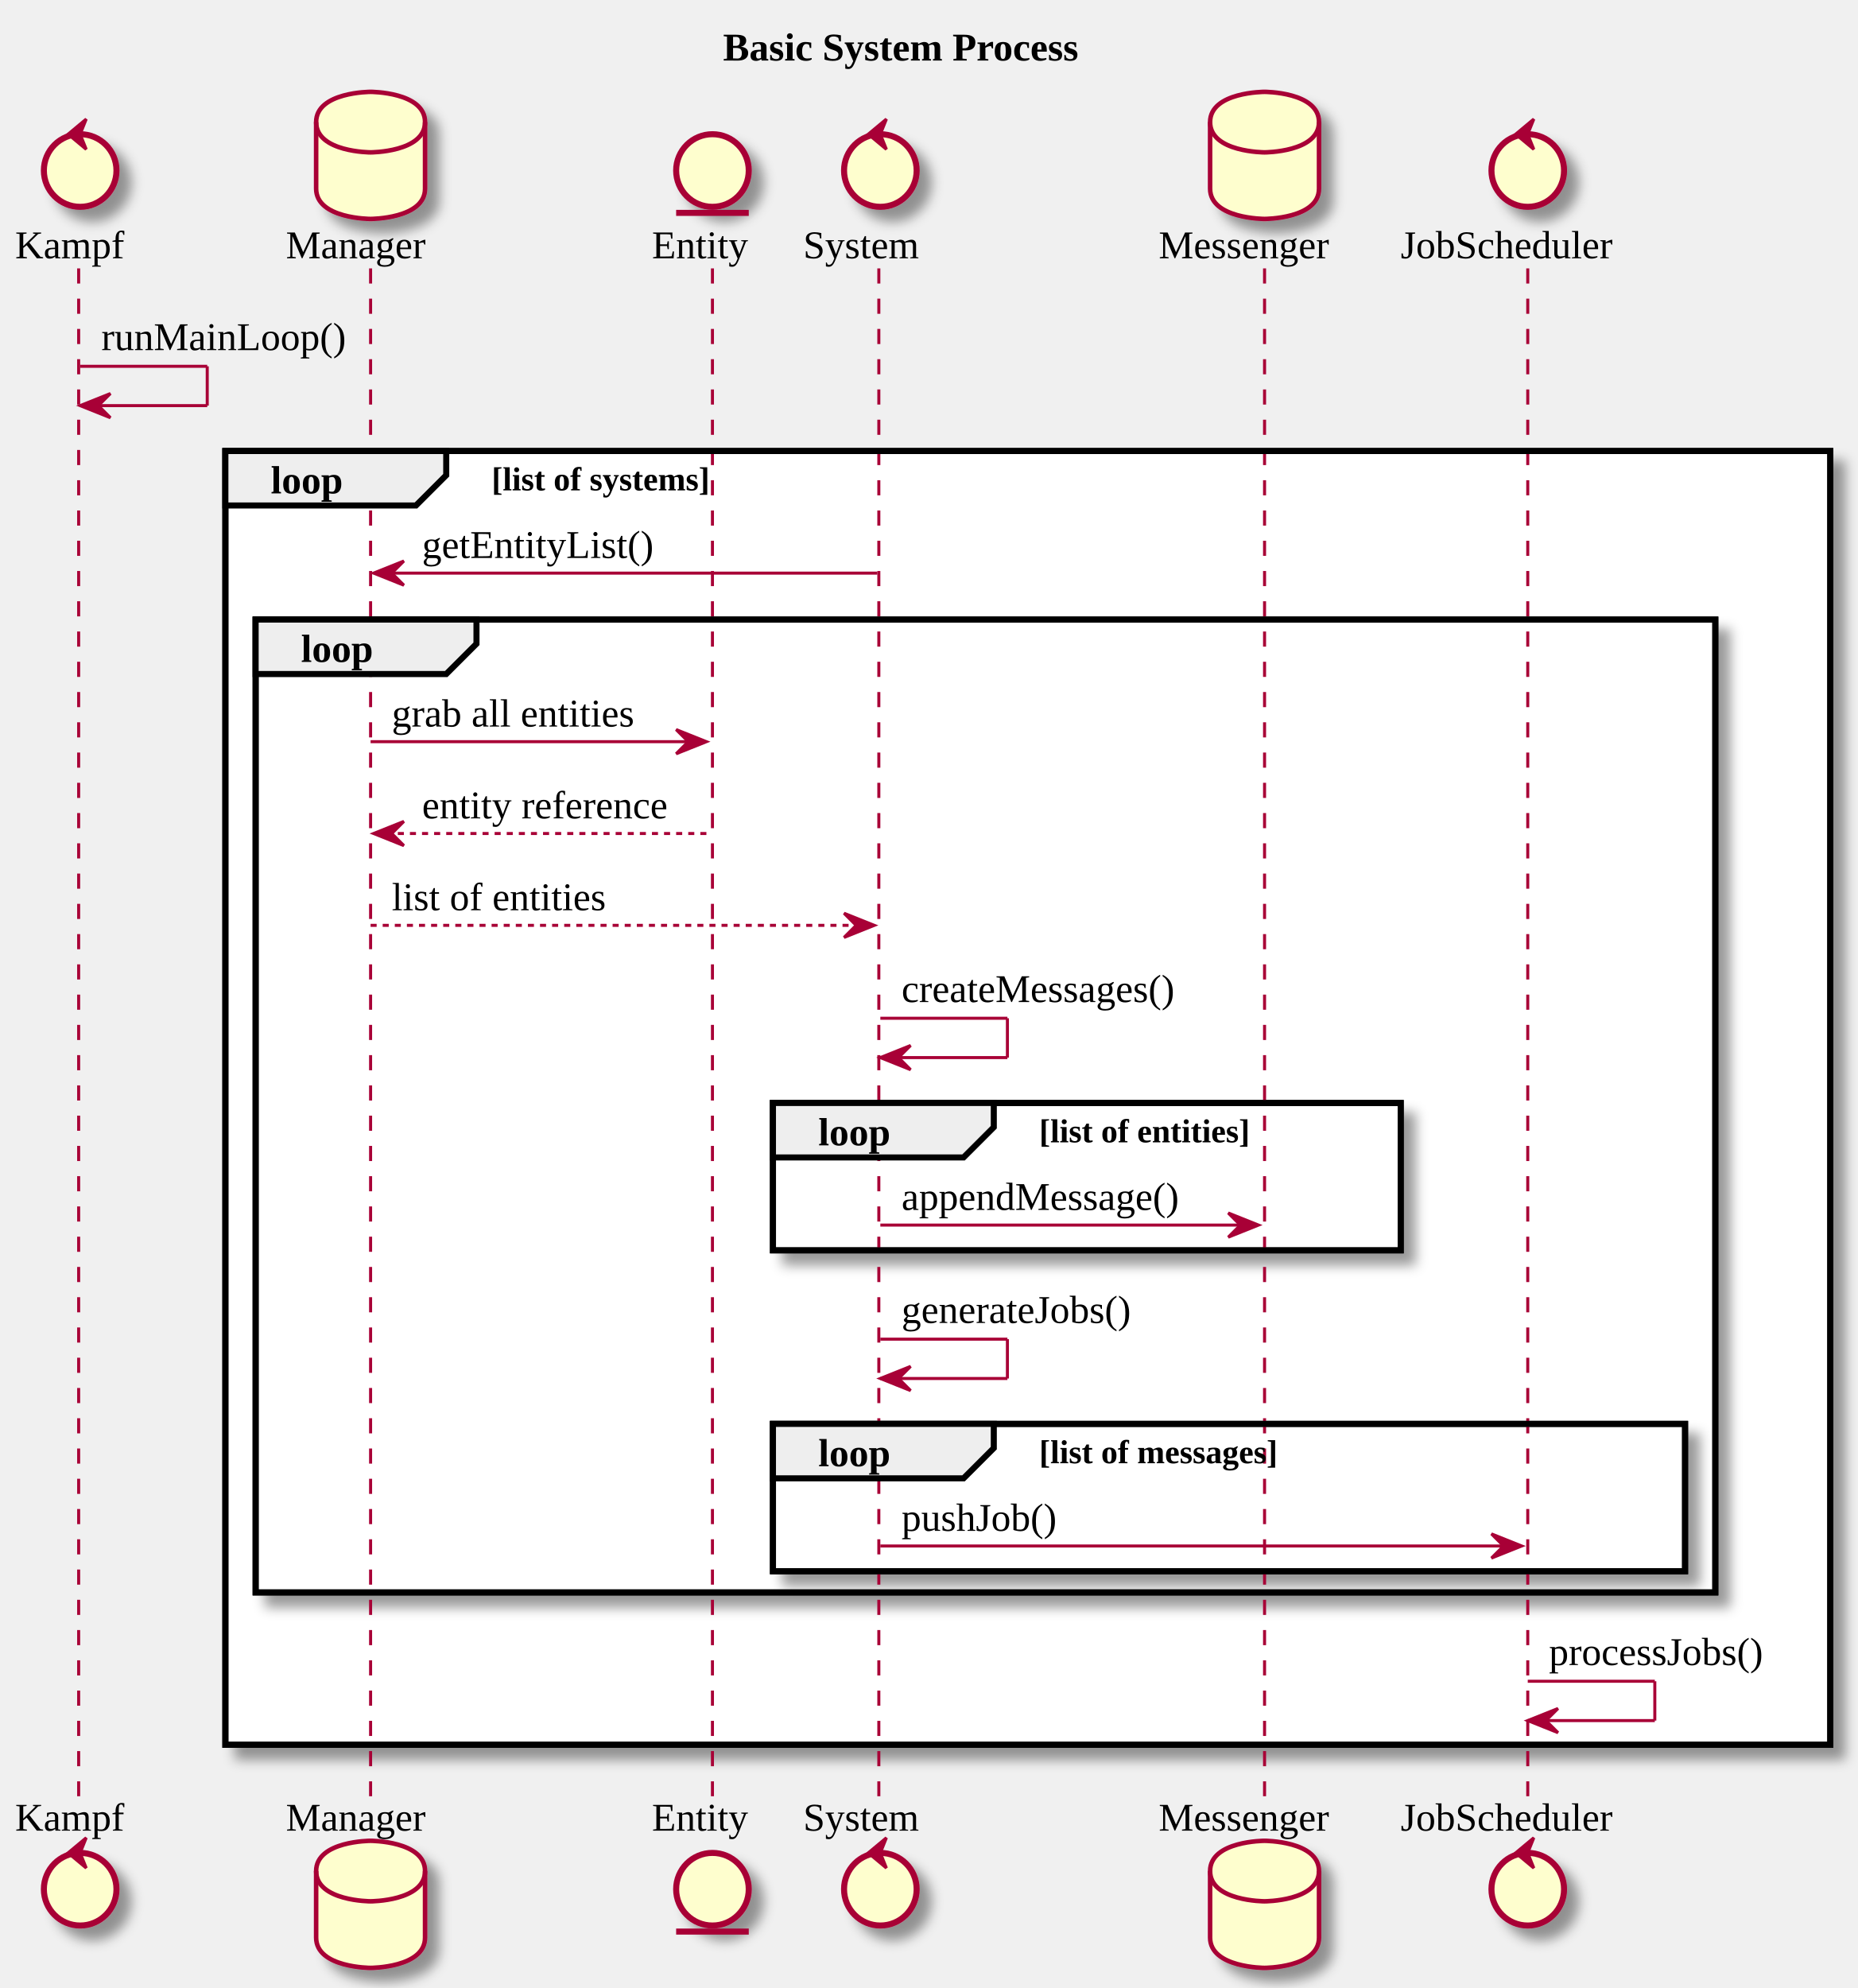
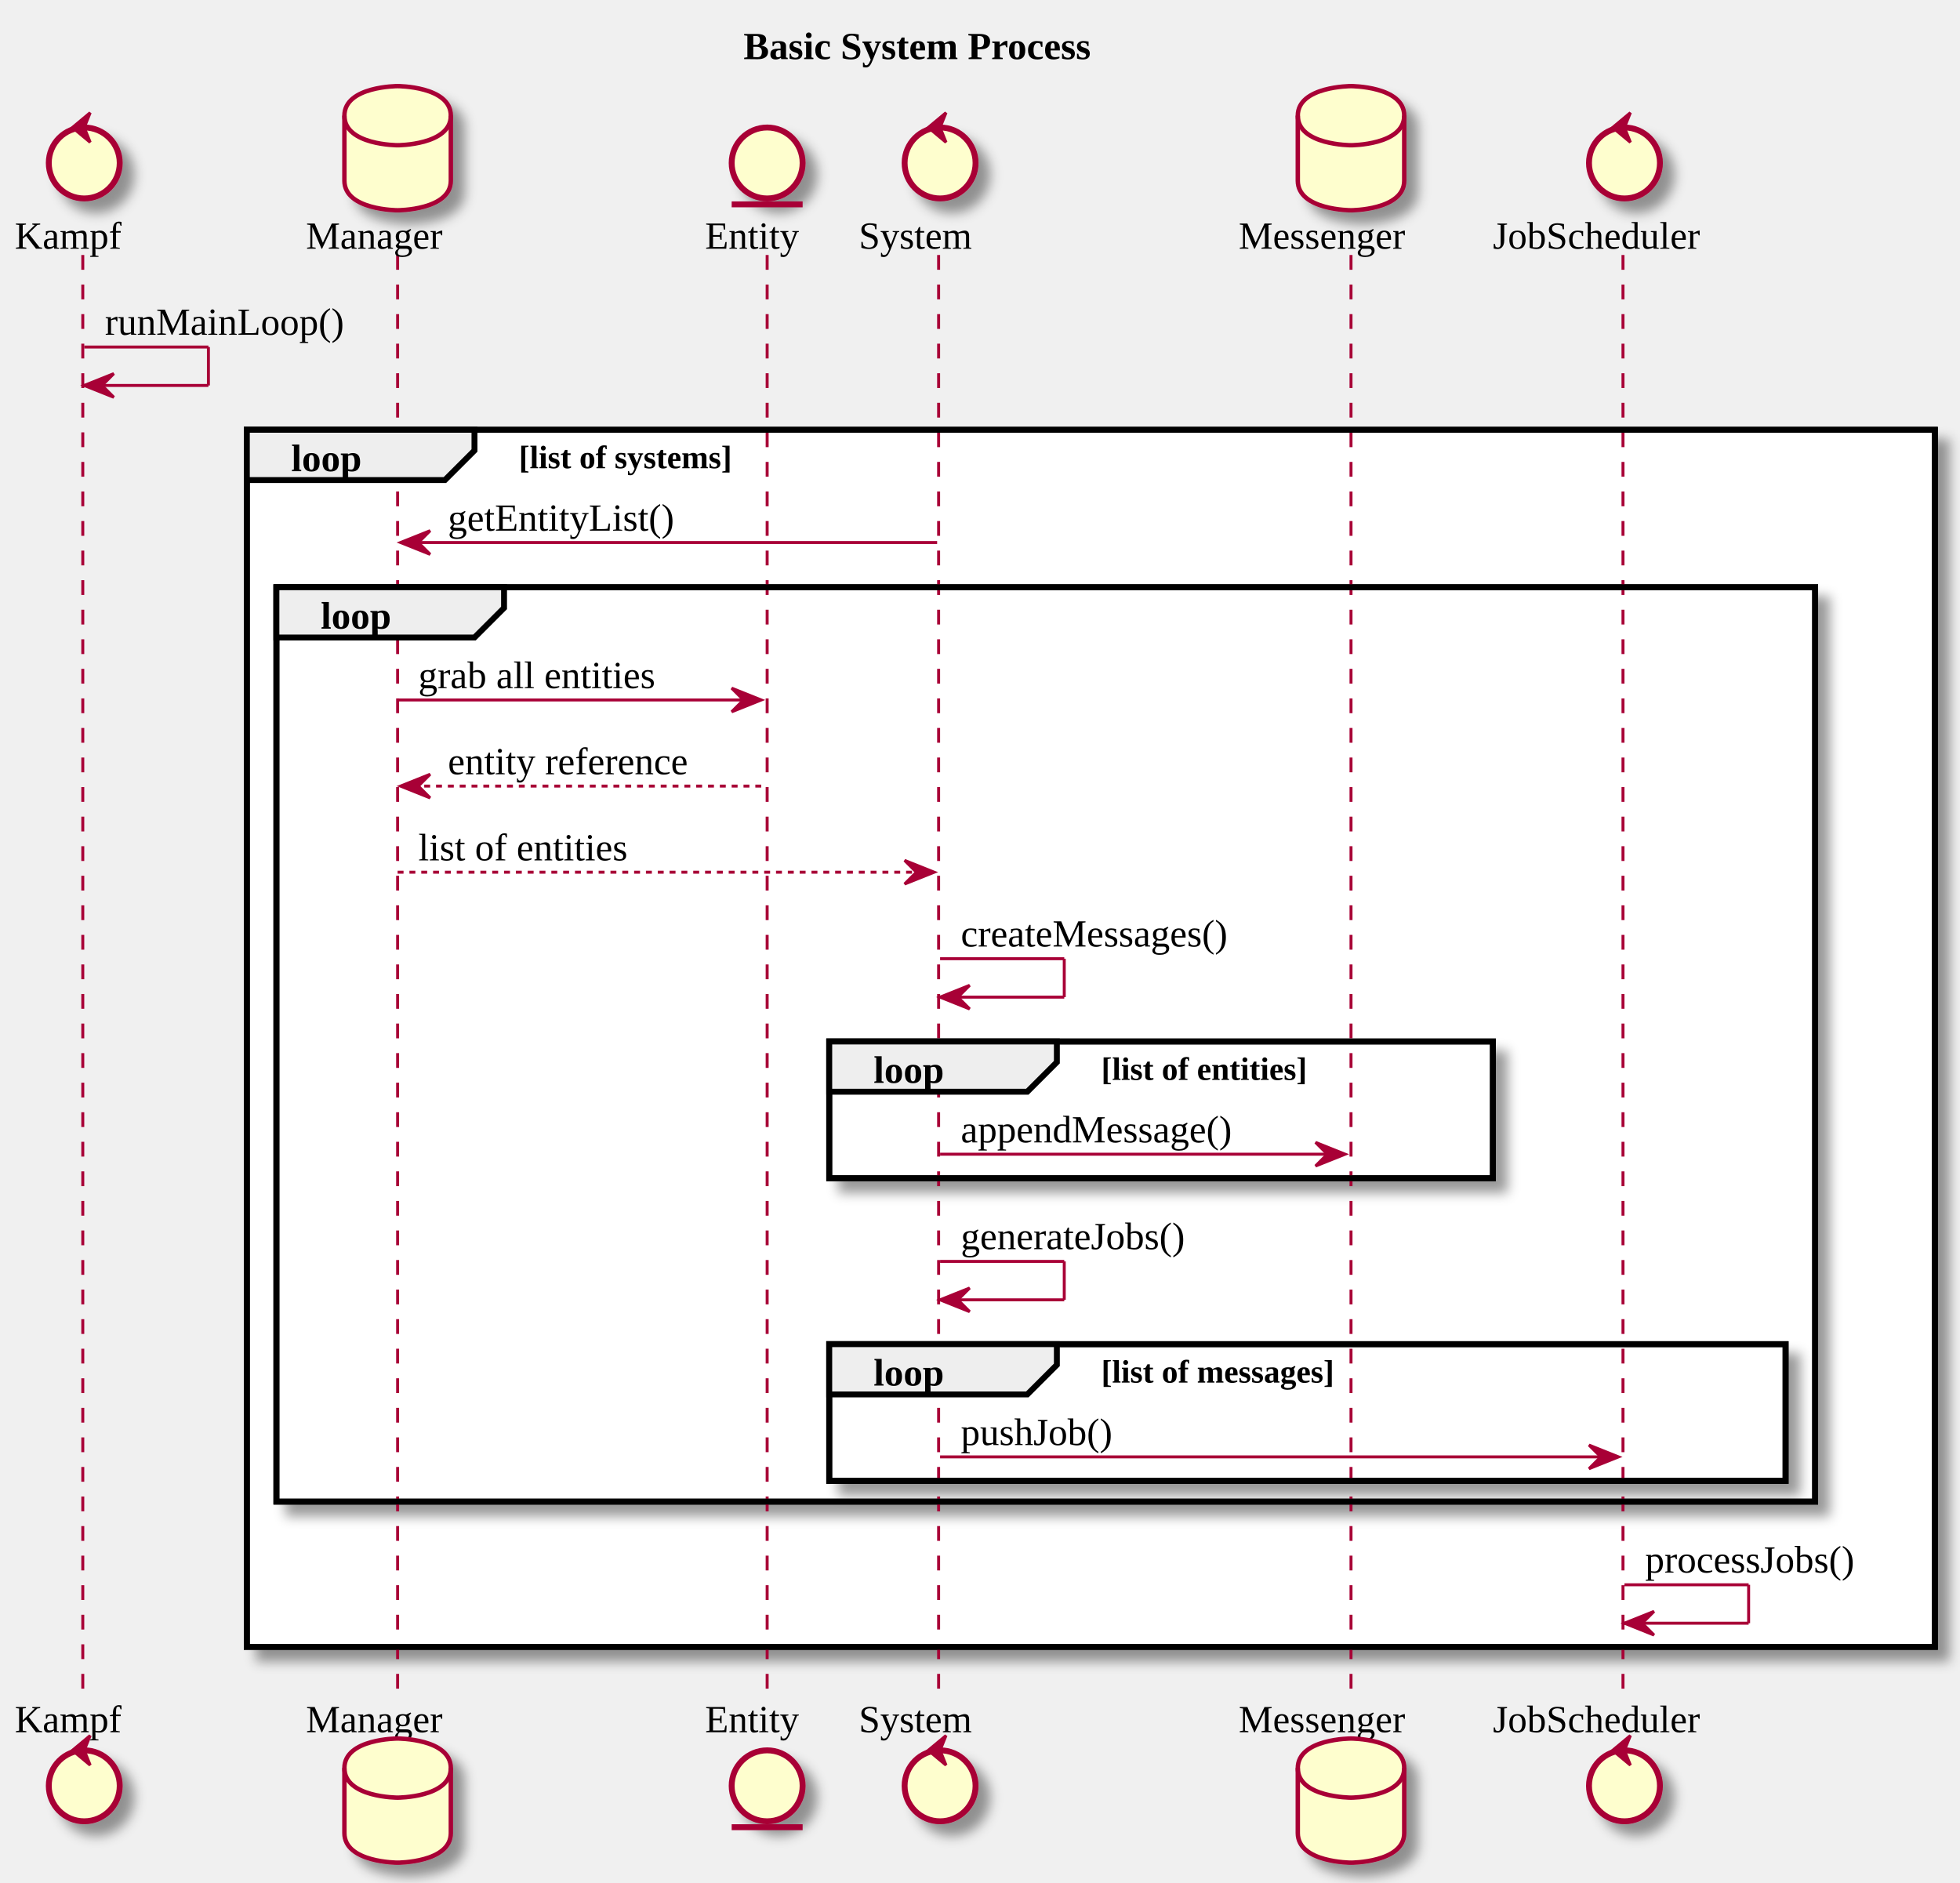
- <svg xmlns="http://www.w3.org/2000/svg" height="657pt" style="width:614px;height:657px;" version="1.1" viewBox="0 0 614 657" width="614pt">
+ <svg xmlns="http://www.w3.org/2000/svg" height="637pt" style="width:663px;height:637px;" version="1.1" viewBox="0 0 663 637" width="663pt">
  <defs>
    <filter height="300%" id="f1" width="300%" x="-1" y="-1">
      <feGaussianBlur result="blurOut" stdDeviation="2.0" />
      <feColorMatrix in="blurOut" result="blurOut2" type="matrix" values="0 0 0 0 0 0 0 0 0 0 0 0 0 0 0 0 0 0 .4 0" />
      <feOffset dx="4.0" dy="4.0" in="blurOut2" result="blurOut3" />
      <feBlend in="SourceGraphic" in2="blurOut3" mode="normal" />
    </filter>
  </defs>
  <g>
-     <text fill="#000000" font-size="13" font-weight="bold" lengthAdjust="spacingAndGlyphs" textLength="137" x="239" y="20">Basic System Process</text>
-     <rect fill="#FFFFFF" filter="url(#f1)" height="427.57" style="stroke: #000000; stroke-width: 2.0;" width="530.5" x="74.5" y="149.055" />
-     <rect fill="#FFFFFF" filter="url(#f1)" height="321.516" style="stroke: #000000; stroke-width: 2.0;" width="482.5" x="84.5" y="204.758" />
-     <rect fill="#FFFFFF" filter="url(#f1)" height="48.703" style="stroke: #000000; stroke-width: 2.0;" width="207.5" x="255.5" y="364.516" />
-     <rect fill="#FFFFFF" filter="url(#f1)" height="48.703" style="stroke: #000000; stroke-width: 2.0;" width="301.5" x="255.5" y="470.57" />
-     <line style="stroke: #A80036; stroke-width: 1.0; stroke-dasharray: 5.0,5.0;" x1="26" x2="26" y1="88.703" y2="593.625" />
-     <line style="stroke: #A80036; stroke-width: 1.0; stroke-dasharray: 5.0,5.0;" x1="122.5" x2="122.5" y1="88.703" y2="593.625" />
-     <line style="stroke: #A80036; stroke-width: 1.0; stroke-dasharray: 5.0,5.0;" x1="235.5" x2="235.5" y1="88.703" y2="593.625" />
-     <line style="stroke: #A80036; stroke-width: 1.0; stroke-dasharray: 5.0,5.0;" x1="290.5" x2="290.5" y1="88.703" y2="593.625" />
-     <line style="stroke: #A80036; stroke-width: 1.0; stroke-dasharray: 5.0,5.0;" x1="418" x2="418" y1="88.703" y2="593.625" />
-     <line style="stroke: #A80036; stroke-width: 1.0; stroke-dasharray: 5.0,5.0;" x1="505" x2="505" y1="88.703" y2="593.625" />
-     <text fill="#000000" font-size="13" lengthAdjust="spacingAndGlyphs" textLength="37" x="5" y="85.352">Kampf</text>
-     <ellipse cx="26.5" cy="56.352" fill="#FEFECE" filter="url(#f1)" rx="12" ry="12" style="stroke: #A80036; stroke-width: 2.0;" />
-     <polygon fill="#A80036" points="22.5,44.352,28.5,39.352,26.5,44.352,28.5,49.352,22.5,44.352" style="stroke: #A80036; stroke-width: 1.0;" />
-     <text fill="#000000" font-size="13" lengthAdjust="spacingAndGlyphs" textLength="37" x="5" y="605">Kampf</text>
-     <ellipse cx="26.5" cy="624.352" fill="#FEFECE" filter="url(#f1)" rx="12" ry="12" style="stroke: #A80036; stroke-width: 2.0;" />
-     <polygon fill="#A80036" points="22.5,612.352,28.5,607.352,26.5,612.352,28.5,617.352,22.5,612.352" style="stroke: #A80036; stroke-width: 1.0;" />
-     <text fill="#000000" font-size="13" lengthAdjust="spacingAndGlyphs" textLength="50" x="94.5" y="85.352">Manager</text>
-     <path d="M104.5,40.352 C104.5,30.352 122.5,30.352 122.5,30.352 C122.5,30.352 140.5,30.352 140.5,40.352 L140.5,62.352 C140.5,72.352 122.5,72.352 122.5,72.352 C122.5,72.352 104.5,72.352 104.5,62.352 L104.5,40.352 " fill="#FEFECE" filter="url(#f1)" style="stroke: #A80036; stroke-width: 1.5;" />
-     <path d="M104.5,40.352 C104.5,50.352 122.5,50.352 122.5,50.352 C122.5,50.352 140.5,50.352 140.5,40.352 " fill="none" style="stroke: #A80036; stroke-width: 1.5;" />
-     <text fill="#000000" font-size="13" lengthAdjust="spacingAndGlyphs" textLength="50" x="94.5" y="605">Manager</text>
-     <path d="M104.5,618.352 C104.5,608.352 122.5,608.352 122.5,608.352 C122.5,608.352 140.5,608.352 140.5,618.352 L140.5,640.352 C140.5,650.352 122.5,650.352 122.5,650.352 C122.5,650.352 104.5,650.352 104.5,640.352 L104.5,618.352 " fill="#FEFECE" filter="url(#f1)" style="stroke: #A80036; stroke-width: 1.5;" />
-     <path d="M104.5,618.352 C104.5,628.352 122.5,628.352 122.5,628.352 C122.5,628.352 140.5,628.352 140.5,618.352 " fill="none" style="stroke: #A80036; stroke-width: 1.5;" />
-     <text fill="#000000" font-size="13" lengthAdjust="spacingAndGlyphs" textLength="34" x="215.5" y="85.352">Entity</text>
-     <ellipse cx="235.5" cy="56.352" fill="#FEFECE" filter="url(#f1)" rx="12" ry="12" style="stroke: #A80036; stroke-width: 2.0;" />
-     <line style="stroke: #A80036; stroke-width: 2.0;" x1="223.5" x2="247.5" y1="70.352" y2="70.352" />
-     <text fill="#000000" font-size="13" lengthAdjust="spacingAndGlyphs" textLength="34" x="215.5" y="605">Entity</text>
-     <ellipse cx="235.5" cy="624.352" fill="#FEFECE" filter="url(#f1)" rx="12" ry="12" style="stroke: #A80036; stroke-width: 2.0;" />
-     <line style="stroke: #A80036; stroke-width: 2.0;" x1="223.5" x2="247.5" y1="638.352" y2="638.352" />
-     <text fill="#000000" font-size="13" lengthAdjust="spacingAndGlyphs" textLength="45" x="265.5" y="85.352">System</text>
-     <ellipse cx="291" cy="56.352" fill="#FEFECE" filter="url(#f1)" rx="12" ry="12" style="stroke: #A80036; stroke-width: 2.0;" />
-     <polygon fill="#A80036" points="287,44.352,293,39.352,291,44.352,293,49.352,287,44.352" style="stroke: #A80036; stroke-width: 1.0;" />
-     <text fill="#000000" font-size="13" lengthAdjust="spacingAndGlyphs" textLength="45" x="265.5" y="605">System</text>
-     <ellipse cx="291" cy="624.352" fill="#FEFECE" filter="url(#f1)" rx="12" ry="12" style="stroke: #A80036; stroke-width: 2.0;" />
-     <polygon fill="#A80036" points="287,612.352,293,607.352,291,612.352,293,617.352,287,612.352" style="stroke: #A80036; stroke-width: 1.0;" />
-     <text fill="#000000" font-size="13" lengthAdjust="spacingAndGlyphs" textLength="64" x="383" y="85.352">Messenger</text>
-     <path d="M400,40.352 C400,30.352 418,30.352 418,30.352 C418,30.352 436,30.352 436,40.352 L436,62.352 C436,72.352 418,72.352 418,72.352 C418,72.352 400,72.352 400,62.352 L400,40.352 " fill="#FEFECE" filter="url(#f1)" style="stroke: #A80036; stroke-width: 1.5;" />
-     <path d="M400,40.352 C400,50.352 418,50.352 418,50.352 C418,50.352 436,50.352 436,40.352 " fill="none" style="stroke: #A80036; stroke-width: 1.5;" />
-     <text fill="#000000" font-size="13" lengthAdjust="spacingAndGlyphs" textLength="64" x="383" y="605">Messenger</text>
-     <path d="M400,618.352 C400,608.352 418,608.352 418,608.352 C418,608.352 436,608.352 436,618.352 L436,640.352 C436,650.352 418,650.352 418,650.352 C418,650.352 400,650.352 400,640.352 L400,618.352 " fill="#FEFECE" filter="url(#f1)" style="stroke: #A80036; stroke-width: 1.5;" />
-     <path d="M400,618.352 C400,628.352 418,628.352 418,628.352 C418,628.352 436,628.352 436,618.352 " fill="none" style="stroke: #A80036; stroke-width: 1.5;" />
-     <text fill="#000000" font-size="13" lengthAdjust="spacingAndGlyphs" textLength="78" x="463" y="85.352">JobScheduler</text>
-     <ellipse cx="505" cy="56.352" fill="#FEFECE" filter="url(#f1)" rx="12" ry="12" style="stroke: #A80036; stroke-width: 2.0;" />
-     <polygon fill="#A80036" points="501,44.352,507,39.352,505,44.352,507,49.352,501,44.352" style="stroke: #A80036; stroke-width: 1.0;" />
-     <text fill="#000000" font-size="13" lengthAdjust="spacingAndGlyphs" textLength="78" x="463" y="605">JobScheduler</text>
-     <ellipse cx="505" cy="624.352" fill="#FEFECE" filter="url(#f1)" rx="12" ry="12" style="stroke: #A80036; stroke-width: 2.0;" />
-     <polygon fill="#A80036" points="501,612.352,507,607.352,505,612.352,507,617.352,501,612.352" style="stroke: #A80036; stroke-width: 1.0;" />
-     <line style="stroke: #A80036; stroke-width: 1.0;" x1="26.5" x2="68.5" y1="121.055" y2="121.055" />
-     <line style="stroke: #A80036; stroke-width: 1.0;" x1="68.5" x2="68.5" y1="121.055" y2="134.055" />
-     <line style="stroke: #A80036; stroke-width: 1.0;" x1="26.5" x2="68.5" y1="134.055" y2="134.055" />
-     <polygon fill="#A80036" points="36.5,130.055,26.5,134.055,36.5,138.055,32.5,134.055" style="stroke: #A80036; stroke-width: 1.0;" />
-     <text fill="#000000" font-size="13" lengthAdjust="spacingAndGlyphs" textLength="82" x="33.5" y="115.703">runMainLoop()</text>
-     <rect fill="none" height="427.57" style="stroke: #000000; stroke-width: 2.0;" width="530.5" x="74.5" y="149.055" />
-     <polygon fill="#EEEEEE" points="74.5,149.055,147.5,149.055,147.5,157.055,137.5,167.055,74.5,167.055,74.5,149.055" style="stroke: #000000; stroke-width: 2.0;" />
-     <text fill="#000000" font-size="13" font-weight="bold" lengthAdjust="spacingAndGlyphs" textLength="28" x="89.5" y="163.055">loop</text>
-     <text fill="#000000" font-size="11" font-weight="bold" lengthAdjust="spacingAndGlyphs" textLength="91" x="162.5" y="162.055">[list of systems]</text>
-     <polygon fill="#A80036" points="133.5,185.406,123.5,189.406,133.5,193.406,129.5,189.406" style="stroke: #A80036; stroke-width: 1.0;" />
-     <line style="stroke: #A80036; stroke-width: 1.0;" x1="127.5" x2="290" y1="189.406" y2="189.406" />
-     <text fill="#000000" font-size="13" lengthAdjust="spacingAndGlyphs" textLength="81" x="139.5" y="184.406">getEntityList()</text>
-     <rect fill="none" height="321.516" style="stroke: #000000; stroke-width: 2.0;" width="482.5" x="84.5" y="204.758" />
-     <polygon fill="#EEEEEE" points="84.5,204.758,157.5,204.758,157.5,212.758,147.5,222.758,84.5,222.758,84.5,204.758" style="stroke: #000000; stroke-width: 2.0;" />
-     <text fill="#000000" font-size="13" font-weight="bold" lengthAdjust="spacingAndGlyphs" textLength="28" x="99.5" y="218.758">loop</text>
-     <polygon fill="#A80036" points="223.5,241.109,233.5,245.109,223.5,249.109,227.5,245.109" style="stroke: #A80036; stroke-width: 1.0;" />
-     <line style="stroke: #A80036; stroke-width: 1.0;" x1="122.5" x2="229.5" y1="245.109" y2="245.109" />
-     <text fill="#000000" font-size="13" lengthAdjust="spacingAndGlyphs" textLength="88" x="129.5" y="240.109">grab all entities</text>
-     <polygon fill="#A80036" points="133.5,271.461,123.5,275.461,133.5,279.461,129.5,275.461" style="stroke: #A80036; stroke-width: 1.0;" />
-     <line style="stroke: #A80036; stroke-width: 1.0; stroke-dasharray: 2.0,2.0;" x1="127.5" x2="234.5" y1="275.461" y2="275.461" />
-     <text fill="#000000" font-size="13" lengthAdjust="spacingAndGlyphs" textLength="89" x="139.5" y="270.461">entity reference</text>
-     <polygon fill="#A80036" points="279,301.812,289,305.812,279,309.812,283,305.812" style="stroke: #A80036; stroke-width: 1.0;" />
-     <line style="stroke: #A80036; stroke-width: 1.0; stroke-dasharray: 2.0,2.0;" x1="122.5" x2="285" y1="305.812" y2="305.812" />
-     <text fill="#000000" font-size="13" lengthAdjust="spacingAndGlyphs" textLength="77" x="129.5" y="300.812">list of entities</text>
-     <line style="stroke: #A80036; stroke-width: 1.0;" x1="291" x2="333" y1="336.516" y2="336.516" />
-     <line style="stroke: #A80036; stroke-width: 1.0;" x1="333" x2="333" y1="336.516" y2="349.516" />
-     <line style="stroke: #A80036; stroke-width: 1.0;" x1="291" x2="333" y1="349.516" y2="349.516" />
-     <polygon fill="#A80036" points="301,345.516,291,349.516,301,353.516,297,349.516" style="stroke: #A80036; stroke-width: 1.0;" />
-     <text fill="#000000" font-size="13" lengthAdjust="spacingAndGlyphs" textLength="104" x="298" y="331.164">createMessages()</text>
-     <rect fill="none" height="48.703" style="stroke: #000000; stroke-width: 2.0;" width="207.5" x="255.5" y="364.516" />
-     <polygon fill="#EEEEEE" points="255.5,364.516,328.5,364.516,328.5,372.516,318.5,382.516,255.5,382.516,255.5,364.516" style="stroke: #000000; stroke-width: 2.0;" />
-     <text fill="#000000" font-size="13" font-weight="bold" lengthAdjust="spacingAndGlyphs" textLength="28" x="270.5" y="378.516">loop</text>
-     <text fill="#000000" font-size="11" font-weight="bold" lengthAdjust="spacingAndGlyphs" textLength="84" x="343.5" y="377.516">[list of entities]</text>
-     <polygon fill="#A80036" points="406,400.867,416,404.867,406,408.867,410,404.867" style="stroke: #A80036; stroke-width: 1.0;" />
-     <line style="stroke: #A80036; stroke-width: 1.0;" x1="291" x2="412" y1="404.867" y2="404.867" />
-     <text fill="#000000" font-size="13" lengthAdjust="spacingAndGlyphs" textLength="103" x="298" y="399.867">appendMessage()</text>
-     <line style="stroke: #A80036; stroke-width: 1.0;" x1="291" x2="333" y1="442.57" y2="442.57" />
-     <line style="stroke: #A80036; stroke-width: 1.0;" x1="333" x2="333" y1="442.57" y2="455.57" />
-     <line style="stroke: #A80036; stroke-width: 1.0;" x1="291" x2="333" y1="455.57" y2="455.57" />
-     <polygon fill="#A80036" points="301,451.57,291,455.57,301,459.57,297,455.57" style="stroke: #A80036; stroke-width: 1.0;" />
-     <text fill="#000000" font-size="13" lengthAdjust="spacingAndGlyphs" textLength="85" x="298" y="437.219">generateJobs()</text>
-     <rect fill="none" height="48.703" style="stroke: #000000; stroke-width: 2.0;" width="301.5" x="255.5" y="470.57" />
-     <polygon fill="#EEEEEE" points="255.5,470.57,328.5,470.57,328.5,478.57,318.5,488.57,255.5,488.57,255.5,470.57" style="stroke: #000000; stroke-width: 2.0;" />
-     <text fill="#000000" font-size="13" font-weight="bold" lengthAdjust="spacingAndGlyphs" textLength="28" x="270.5" y="484.57">loop</text>
-     <text fill="#000000" font-size="11" font-weight="bold" lengthAdjust="spacingAndGlyphs" textLength="101" x="343.5" y="483.57">[list of messages]</text>
-     <polygon fill="#A80036" points="493,506.922,503,510.922,493,514.922,497,510.922" style="stroke: #A80036; stroke-width: 1.0;" />
-     <line style="stroke: #A80036; stroke-width: 1.0;" x1="291" x2="499" y1="510.922" y2="510.922" />
-     <text fill="#000000" font-size="13" lengthAdjust="spacingAndGlyphs" textLength="56" x="298" y="505.922">pushJob()</text>
-     <line style="stroke: #A80036; stroke-width: 1.0;" x1="505" x2="547" y1="555.625" y2="555.625" />
-     <line style="stroke: #A80036; stroke-width: 1.0;" x1="547" x2="547" y1="555.625" y2="568.625" />
-     <line style="stroke: #A80036; stroke-width: 1.0;" x1="505" x2="547" y1="568.625" y2="568.625" />
-     <polygon fill="#A80036" points="515,564.625,505,568.625,515,572.625,511,568.625" style="stroke: #A80036; stroke-width: 1.0;" />
-     <text fill="#000000" font-size="13" lengthAdjust="spacingAndGlyphs" textLength="81" x="512" y="550.273">processJobs()</text>
+     <text fill="#000000" font-size="13" font-weight="bold" lengthAdjust="spacingAndGlyphs" textLength="161" x="251.5" y="20">Basic System Process</text>
+     <rect fill="#FFFFFF" filter="url(#f1)" height="411.727" style="stroke: #000000; stroke-width: 2.0;" width="571" x="83.5" y="145.398" />
+     <rect fill="#FFFFFF" filter="url(#f1)" height="309.328" style="stroke: #000000; stroke-width: 2.0;" width="520.5" x="93.5" y="198.664" />
+     <rect fill="#FFFFFF" filter="url(#f1)" height="46.266" style="stroke: #000000; stroke-width: 2.0;" width="224.5" x="280.5" y="352.328" />
+     <rect fill="#FFFFFF" filter="url(#f1)" height="46.266" style="stroke: #000000; stroke-width: 2.0;" width="323.5" x="280.5" y="454.727" />
+     <line style="stroke: #A80036; stroke-width: 1.0; stroke-dasharray: 5.0,5.0;" x1="28" x2="28" y1="86.266" y2="574.125" />
+     <line style="stroke: #A80036; stroke-width: 1.0; stroke-dasharray: 5.0,5.0;" x1="134.5" x2="134.5" y1="86.266" y2="574.125" />
+     <line style="stroke: #A80036; stroke-width: 1.0; stroke-dasharray: 5.0,5.0;" x1="259.5" x2="259.5" y1="86.266" y2="574.125" />
+     <line style="stroke: #A80036; stroke-width: 1.0; stroke-dasharray: 5.0,5.0;" x1="317.5" x2="317.5" y1="86.266" y2="574.125" />
+     <line style="stroke: #A80036; stroke-width: 1.0; stroke-dasharray: 5.0,5.0;" x1="457" x2="457" y1="86.266" y2="574.125" />
+     <line style="stroke: #A80036; stroke-width: 1.0; stroke-dasharray: 5.0,5.0;" x1="549" x2="549" y1="86.266" y2="574.125" />
+     <text fill="#000000" font-size="13" lengthAdjust="spacingAndGlyphs" textLength="41" x="5" y="84.133">Kampf</text>
+     <ellipse cx="28.5" cy="55.133" fill="#FEFECE" filter="url(#f1)" rx="12" ry="12" style="stroke: #A80036; stroke-width: 2.0;" />
+     <polygon fill="#A80036" points="24.5,43.133,30.5,38.133,28.5,43.133,30.5,48.133,24.5,43.133" style="stroke: #A80036; stroke-width: 1.0;" />
+     <text fill="#000000" font-size="13" lengthAdjust="spacingAndGlyphs" textLength="41" x="5" y="586">Kampf</text>
+     <ellipse cx="28.5" cy="604.133" fill="#FEFECE" filter="url(#f1)" rx="12" ry="12" style="stroke: #A80036; stroke-width: 2.0;" />
+     <polygon fill="#A80036" points="24.5,592.133,30.5,587.133,28.5,592.133,30.5,597.133,24.5,592.133" style="stroke: #A80036; stroke-width: 1.0;" />
+     <text fill="#000000" font-size="13" lengthAdjust="spacingAndGlyphs" textLength="56" x="103.5" y="84.133">Manager</text>
+     <path d="M116.5,39.133 C116.5,29.133 134.5,29.133 134.5,29.133 C134.5,29.133 152.5,29.133 152.5,39.133 L152.5,61.133 C152.5,71.133 134.5,71.133 134.5,71.133 C134.5,71.133 116.5,71.133 116.5,61.133 L116.5,39.133 " fill="#FEFECE" filter="url(#f1)" style="stroke: #A80036; stroke-width: 1.5;" />
+     <path d="M116.5,39.133 C116.5,49.133 134.5,49.133 134.5,49.133 C134.5,49.133 152.5,49.133 152.5,39.133 " fill="none" style="stroke: #A80036; stroke-width: 1.5;" />
+     <text fill="#000000" font-size="13" lengthAdjust="spacingAndGlyphs" textLength="56" x="103.5" y="586">Manager</text>
+     <path d="M116.5,598.133 C116.5,588.133 134.5,588.133 134.5,588.133 C134.5,588.133 152.5,588.133 152.5,598.133 L152.5,620.133 C152.5,630.133 134.5,630.133 134.5,630.133 C134.5,630.133 116.5,630.133 116.5,620.133 L116.5,598.133 " fill="#FEFECE" filter="url(#f1)" style="stroke: #A80036; stroke-width: 1.5;" />
+     <path d="M116.5,598.133 C116.5,608.133 134.5,608.133 134.5,608.133 C134.5,608.133 152.5,608.133 152.5,598.133 " fill="none" style="stroke: #A80036; stroke-width: 1.5;" />
+     <text fill="#000000" font-size="13" lengthAdjust="spacingAndGlyphs" textLength="36" x="238.5" y="84.133">Entity</text>
+     <ellipse cx="259.5" cy="55.133" fill="#FEFECE" filter="url(#f1)" rx="12" ry="12" style="stroke: #A80036; stroke-width: 2.0;" />
+     <line style="stroke: #A80036; stroke-width: 2.0;" x1="247.5" x2="271.5" y1="69.133" y2="69.133" />
+     <text fill="#000000" font-size="13" lengthAdjust="spacingAndGlyphs" textLength="36" x="238.5" y="586">Entity</text>
+     <ellipse cx="259.5" cy="604.133" fill="#FEFECE" filter="url(#f1)" rx="12" ry="12" style="stroke: #A80036; stroke-width: 2.0;" />
+     <line style="stroke: #A80036; stroke-width: 2.0;" x1="247.5" x2="271.5" y1="618.133" y2="618.133" />
+     <text fill="#000000" font-size="13" lengthAdjust="spacingAndGlyphs" textLength="49" x="290.5" y="84.133">System</text>
+     <ellipse cx="318" cy="55.133" fill="#FEFECE" filter="url(#f1)" rx="12" ry="12" style="stroke: #A80036; stroke-width: 2.0;" />
+     <polygon fill="#A80036" points="314,43.133,320,38.133,318,43.133,320,48.133,314,43.133" style="stroke: #A80036; stroke-width: 1.0;" />
+     <text fill="#000000" font-size="13" lengthAdjust="spacingAndGlyphs" textLength="49" x="290.5" y="586">System</text>
+     <ellipse cx="318" cy="604.133" fill="#FEFECE" filter="url(#f1)" rx="12" ry="12" style="stroke: #A80036; stroke-width: 2.0;" />
+     <polygon fill="#A80036" points="314,592.133,320,587.133,318,592.133,320,597.133,314,592.133" style="stroke: #A80036; stroke-width: 1.0;" />
+     <text fill="#000000" font-size="13" lengthAdjust="spacingAndGlyphs" textLength="70" x="419" y="84.133">Messenger</text>
+     <path d="M439,39.133 C439,29.133 457,29.133 457,29.133 C457,29.133 475,29.133 475,39.133 L475,61.133 C475,71.133 457,71.133 457,71.133 C457,71.133 439,71.133 439,61.133 L439,39.133 " fill="#FEFECE" filter="url(#f1)" style="stroke: #A80036; stroke-width: 1.5;" />
+     <path d="M439,39.133 C439,49.133 457,49.133 457,49.133 C457,49.133 475,49.133 475,39.133 " fill="none" style="stroke: #A80036; stroke-width: 1.5;" />
+     <text fill="#000000" font-size="13" lengthAdjust="spacingAndGlyphs" textLength="70" x="419" y="586">Messenger</text>
+     <path d="M439,598.133 C439,588.133 457,588.133 457,588.133 C457,588.133 475,588.133 475,598.133 L475,620.133 C475,630.133 457,630.133 457,630.133 C457,630.133 439,630.133 439,620.133 L439,598.133 " fill="#FEFECE" filter="url(#f1)" style="stroke: #A80036; stroke-width: 1.5;" />
+     <path d="M439,598.133 C439,608.133 457,608.133 457,608.133 C457,608.133 475,608.133 475,598.133 " fill="none" style="stroke: #A80036; stroke-width: 1.5;" />
+     <text fill="#000000" font-size="13" lengthAdjust="spacingAndGlyphs" textLength="83" x="505" y="84.133">JobScheduler</text>
+     <ellipse cx="549.5" cy="55.133" fill="#FEFECE" filter="url(#f1)" rx="12" ry="12" style="stroke: #A80036; stroke-width: 2.0;" />
+     <polygon fill="#A80036" points="545.5,43.133,551.5,38.133,549.5,43.133,551.5,48.133,545.5,43.133" style="stroke: #A80036; stroke-width: 1.0;" />
+     <text fill="#000000" font-size="13" lengthAdjust="spacingAndGlyphs" textLength="83" x="505" y="586">JobScheduler</text>
+     <ellipse cx="549.5" cy="604.133" fill="#FEFECE" filter="url(#f1)" rx="12" ry="12" style="stroke: #A80036; stroke-width: 2.0;" />
+     <polygon fill="#A80036" points="545.5,592.133,551.5,587.133,549.5,592.133,551.5,597.133,545.5,592.133" style="stroke: #A80036; stroke-width: 1.0;" />
+     <line style="stroke: #A80036; stroke-width: 1.0;" x1="28.5" x2="70.5" y1="117.398" y2="117.398" />
+     <line style="stroke: #A80036; stroke-width: 1.0;" x1="70.5" x2="70.5" y1="117.398" y2="130.398" />
+     <line style="stroke: #A80036; stroke-width: 1.0;" x1="28.5" x2="70.5" y1="130.398" y2="130.398" />
+     <polygon fill="#A80036" points="38.5,126.398,28.5,130.398,38.5,134.398,34.5,130.398" style="stroke: #A80036; stroke-width: 1.0;" />
+     <text fill="#000000" font-size="13" lengthAdjust="spacingAndGlyphs" textLength="92" x="35.5" y="113.266">runMainLoop()</text>
+     <rect fill="none" height="411.727" style="stroke: #000000; stroke-width: 2.0;" width="571" x="83.5" y="145.398" />
+     <polygon fill="#EEEEEE" points="83.5,145.398,160.5,145.398,160.5,152.398,150.5,162.398,83.5,162.398,83.5,145.398" style="stroke: #000000; stroke-width: 2.0;" />
+     <text fill="#000000" font-size="13" font-weight="bold" lengthAdjust="spacingAndGlyphs" textLength="32" x="98.5" y="159.398">loop</text>
+     <text fill="#000000" font-size="11" font-weight="bold" lengthAdjust="spacingAndGlyphs" textLength="103" x="175.5" y="158.398">[list of systems]</text>
+     <polygon fill="#A80036" points="145.5,179.531,135.5,183.531,145.5,187.531,141.5,183.531" style="stroke: #A80036; stroke-width: 1.0;" />
+     <line style="stroke: #A80036; stroke-width: 1.0;" x1="139.5" x2="317" y1="183.531" y2="183.531" />
+     <text fill="#000000" font-size="13" lengthAdjust="spacingAndGlyphs" textLength="89" x="151.5" y="179.531">getEntityList()</text>
+     <rect fill="none" height="309.328" style="stroke: #000000; stroke-width: 2.0;" width="520.5" x="93.5" y="198.664" />
+     <polygon fill="#EEEEEE" points="93.5,198.664,170.5,198.664,170.5,205.664,160.5,215.664,93.5,215.664,93.5,198.664" style="stroke: #000000; stroke-width: 2.0;" />
+     <text fill="#000000" font-size="13" font-weight="bold" lengthAdjust="spacingAndGlyphs" textLength="32" x="108.5" y="212.664">loop</text>
+     <polygon fill="#A80036" points="247.5,232.797,257.5,236.797,247.5,240.797,251.5,236.797" style="stroke: #A80036; stroke-width: 1.0;" />
+     <line style="stroke: #A80036; stroke-width: 1.0;" x1="134.5" x2="253.5" y1="236.797" y2="236.797" />
+     <text fill="#000000" font-size="13" lengthAdjust="spacingAndGlyphs" textLength="98" x="141.5" y="232.797">grab all entities</text>
+     <polygon fill="#A80036" points="145.5,261.93,135.5,265.93,145.5,269.93,141.5,265.93" style="stroke: #A80036; stroke-width: 1.0;" />
+     <line style="stroke: #A80036; stroke-width: 1.0; stroke-dasharray: 2.0,2.0;" x1="139.5" x2="258.5" y1="265.93" y2="265.93" />
+     <text fill="#000000" font-size="13" lengthAdjust="spacingAndGlyphs" textLength="101" x="151.5" y="261.93">entity reference</text>
+     <polygon fill="#A80036" points="306,291.062,316,295.062,306,299.062,310,295.062" style="stroke: #A80036; stroke-width: 1.0;" />
+     <line style="stroke: #A80036; stroke-width: 1.0; stroke-dasharray: 2.0,2.0;" x1="134.5" x2="312" y1="295.062" y2="295.062" />
+     <text fill="#000000" font-size="13" lengthAdjust="spacingAndGlyphs" textLength="85" x="141.5" y="291.062">list of entities</text>
+     <line style="stroke: #A80036; stroke-width: 1.0;" x1="318" x2="360" y1="324.328" y2="324.328" />
+     <line style="stroke: #A80036; stroke-width: 1.0;" x1="360" x2="360" y1="324.328" y2="337.328" />
+     <line style="stroke: #A80036; stroke-width: 1.0;" x1="318" x2="360" y1="337.328" y2="337.328" />
+     <polygon fill="#A80036" points="328,333.328,318,337.328,328,341.328,324,337.328" style="stroke: #A80036; stroke-width: 1.0;" />
+     <text fill="#000000" font-size="13" lengthAdjust="spacingAndGlyphs" textLength="115" x="325" y="320.195">createMessages()</text>
+     <rect fill="none" height="46.266" style="stroke: #000000; stroke-width: 2.0;" width="224.5" x="280.5" y="352.328" />
+     <polygon fill="#EEEEEE" points="280.5,352.328,357.5,352.328,357.5,359.328,347.5,369.328,280.5,369.328,280.5,352.328" style="stroke: #000000; stroke-width: 2.0;" />
+     <text fill="#000000" font-size="13" font-weight="bold" lengthAdjust="spacingAndGlyphs" textLength="32" x="295.5" y="366.328">loop</text>
+     <text fill="#000000" font-size="11" font-weight="bold" lengthAdjust="spacingAndGlyphs" textLength="100" x="372.5" y="365.328">[list of entities]</text>
+     <polygon fill="#A80036" points="445,386.461,455,390.461,445,394.461,449,390.461" style="stroke: #A80036; stroke-width: 1.0;" />
+     <line style="stroke: #A80036; stroke-width: 1.0;" x1="318" x2="451" y1="390.461" y2="390.461" />
+     <text fill="#000000" font-size="13" lengthAdjust="spacingAndGlyphs" textLength="115" x="325" y="386.461">appendMessage()</text>
+     <line style="stroke: #A80036; stroke-width: 1.0;" x1="318" x2="360" y1="426.727" y2="426.727" />
+     <line style="stroke: #A80036; stroke-width: 1.0;" x1="360" x2="360" y1="426.727" y2="439.727" />
+     <line style="stroke: #A80036; stroke-width: 1.0;" x1="318" x2="360" y1="439.727" y2="439.727" />
+     <polygon fill="#A80036" points="328,435.727,318,439.727,328,443.727,324,439.727" style="stroke: #A80036; stroke-width: 1.0;" />
+     <text fill="#000000" font-size="13" lengthAdjust="spacingAndGlyphs" textLength="94" x="325" y="422.594">generateJobs()</text>
+     <rect fill="none" height="46.266" style="stroke: #000000; stroke-width: 2.0;" width="323.5" x="280.5" y="454.727" />
+     <polygon fill="#EEEEEE" points="280.5,454.727,357.5,454.727,357.5,461.727,347.5,471.727,280.5,471.727,280.5,454.727" style="stroke: #000000; stroke-width: 2.0;" />
+     <text fill="#000000" font-size="13" font-weight="bold" lengthAdjust="spacingAndGlyphs" textLength="32" x="295.5" y="468.727">loop</text>
+     <text fill="#000000" font-size="11" font-weight="bold" lengthAdjust="spacingAndGlyphs" textLength="115" x="372.5" y="467.727">[list of messages]</text>
+     <polygon fill="#A80036" points="537.5,488.859,547.5,492.859,537.5,496.859,541.5,492.859" style="stroke: #A80036; stroke-width: 1.0;" />
+     <line style="stroke: #A80036; stroke-width: 1.0;" x1="318" x2="543.5" y1="492.859" y2="492.859" />
+     <text fill="#000000" font-size="13" lengthAdjust="spacingAndGlyphs" textLength="60" x="325" y="488.859">pushJob()</text>
+     <line style="stroke: #A80036; stroke-width: 1.0;" x1="549.5" x2="591.5" y1="536.125" y2="536.125" />
+     <line style="stroke: #A80036; stroke-width: 1.0;" x1="591.5" x2="591.5" y1="536.125" y2="549.125" />
+     <line style="stroke: #A80036; stroke-width: 1.0;" x1="549.5" x2="591.5" y1="549.125" y2="549.125" />
+     <polygon fill="#A80036" points="559.5,545.125,549.5,549.125,559.5,553.125,555.5,549.125" style="stroke: #A80036; stroke-width: 1.0;" />
+     <text fill="#000000" font-size="13" lengthAdjust="spacingAndGlyphs" textLength="86" x="556.5" y="531.992">processJobs()</text>
  </g>
</svg>
